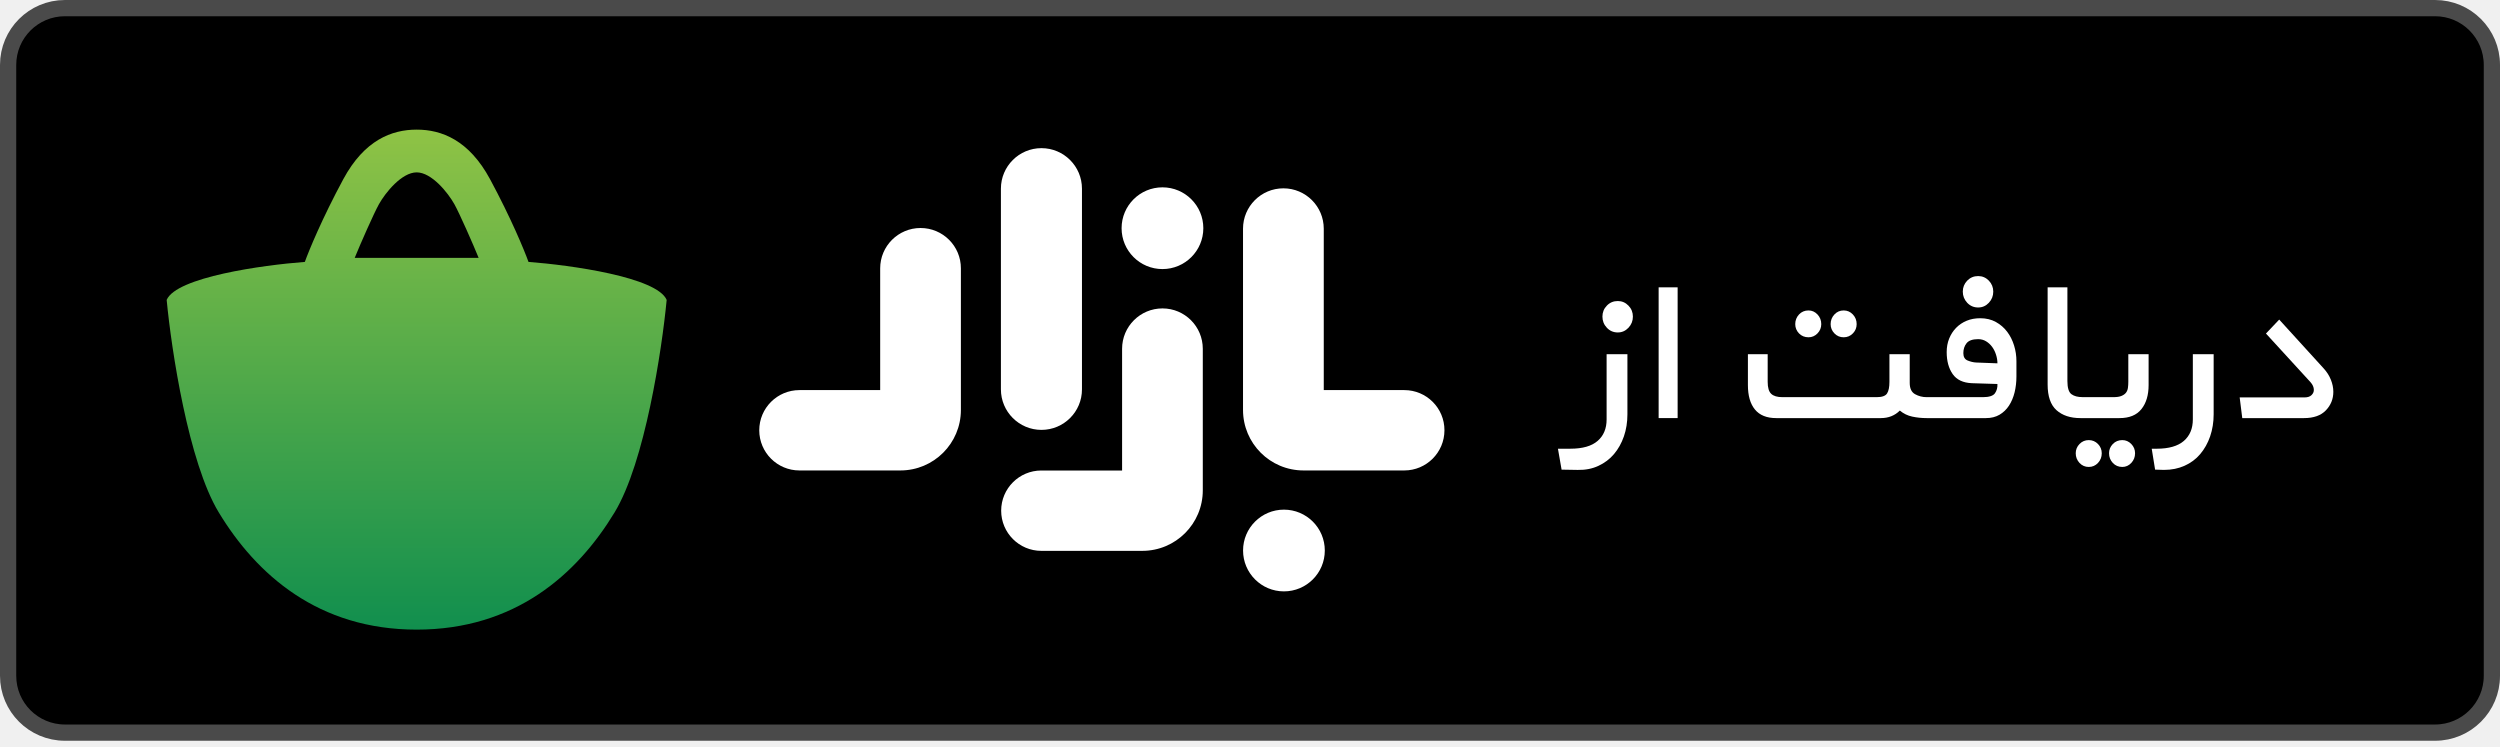
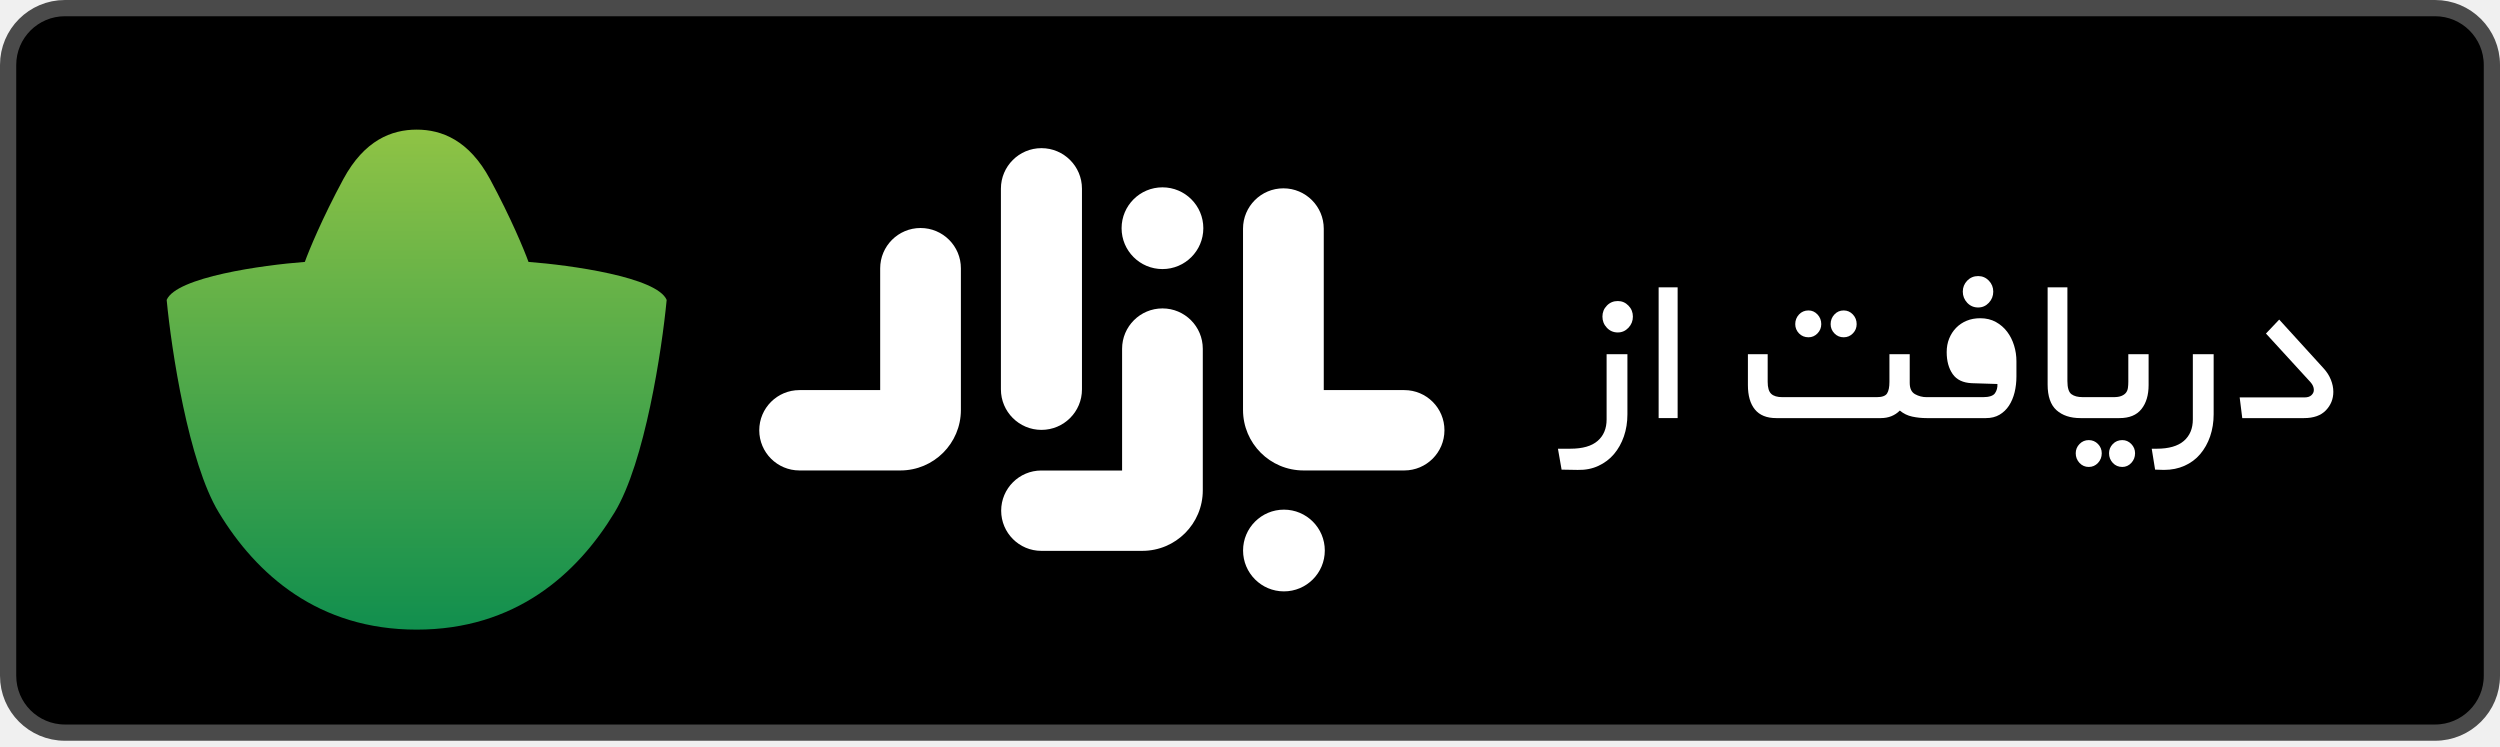
<svg xmlns="http://www.w3.org/2000/svg" width="154" height="46" viewBox="0 0 154 46" fill="none">
  <rect x="0.5" y="0.5" width="153" height="44.63" rx="3.5" fill="black" stroke="#4A4A4A" />
-   <path fill-rule="evenodd" clip-rule="evenodd" d="M32.555 16.134C35.144 16.329 40.47 17.071 41.067 18.475C40.774 21.553 39.724 28.48 37.864 31.555C35.538 35.4 31.721 38.785 25.667 38.785C19.612 38.785 15.795 35.4 13.47 31.555C11.609 28.48 10.559 21.553 10.267 18.475C10.863 17.071 16.19 16.329 18.778 16.134C19.027 15.438 19.849 13.443 21.148 11.036C22.446 8.629 24.131 7.985 25.667 7.985C27.202 7.985 28.887 8.629 30.186 11.036C31.484 13.443 32.306 15.438 32.555 16.134ZM25.667 10.618C26.588 10.618 27.597 11.872 27.992 12.582C28.308 13.151 29.133 15.02 29.484 15.884H21.85C22.201 15.02 23.025 13.151 23.341 12.582C23.736 11.872 24.745 10.618 25.667 10.618Z" fill="url(#paint0_linear)" />
+   <path fillRule="evenodd" clipRule="evenodd" d="M32.555 16.134C35.144 16.329 40.47 17.071 41.067 18.475C40.774 21.553 39.724 28.48 37.864 31.555C35.538 35.4 31.721 38.785 25.667 38.785C19.612 38.785 15.795 35.4 13.47 31.555C11.609 28.48 10.559 21.553 10.267 18.475C10.863 17.071 16.19 16.329 18.778 16.134C19.027 15.438 19.849 13.443 21.148 11.036C22.446 8.629 24.131 7.985 25.667 7.985C27.202 7.985 28.887 8.629 30.186 11.036C31.484 13.443 32.306 15.438 32.555 16.134ZM25.667 10.618C26.588 10.618 27.597 11.872 27.992 12.582C28.308 13.151 29.133 15.02 29.484 15.884H21.85C22.201 15.02 23.025 13.151 23.341 12.582C23.736 11.872 24.745 10.618 25.667 10.618Z" fill="url(#paint0_linear)" />
  <path d="M121.181 17.287C121.001 17.475 120.908 17.701 120.908 17.965C120.908 18.23 121.001 18.459 121.181 18.652C121.364 18.845 121.588 18.941 121.854 18.941C122.112 18.941 122.331 18.845 122.513 18.652C122.693 18.459 122.785 18.23 122.785 17.965C122.785 17.701 122.693 17.475 122.513 17.287C122.331 17.1 122.112 17.006 121.854 17.006C121.588 17.006 121.364 17.1 121.181 17.287Z" fill="white" />
-   <path fill-rule="evenodd" clip-rule="evenodd" d="M118.791 25.755H118.683C118.371 25.755 118.076 25.724 117.793 25.663C117.51 25.603 117.255 25.479 117.03 25.291C116.72 25.6 116.33 25.755 115.86 25.755H109.417C108.83 25.755 108.392 25.578 108.104 25.225C107.814 24.872 107.671 24.371 107.671 23.72V21.819H108.889V23.522C108.889 23.875 108.96 24.12 109.105 24.258C109.248 24.396 109.481 24.465 109.801 24.465H115.604C115.935 24.465 116.149 24.387 116.245 24.233C116.342 24.079 116.389 23.843 116.389 23.522V21.819H117.639V23.588C117.639 23.93 117.749 24.161 117.969 24.283C118.188 24.404 118.425 24.465 118.683 24.465L122.144 24.465C122.529 24.465 122.777 24.385 122.889 24.225C123.002 24.065 123.052 23.875 123.042 23.654L121.471 23.605C120.926 23.583 120.53 23.395 120.285 23.043C120.039 22.69 119.916 22.238 119.916 21.686C119.916 21.389 119.965 21.114 120.067 20.86C120.17 20.606 120.311 20.385 120.493 20.198C120.675 20.011 120.891 19.864 121.142 19.76C121.393 19.655 121.674 19.603 121.984 19.603C122.346 19.603 122.668 19.681 122.945 19.834C123.223 19.988 123.456 20.19 123.643 20.438C123.83 20.686 123.97 20.967 124.067 21.281C124.164 21.595 124.212 21.918 124.212 22.249V23.191C124.212 23.533 124.174 23.858 124.1 24.167C124.023 24.477 123.909 24.749 123.755 24.986C123.6 25.224 123.404 25.41 123.17 25.548C122.935 25.686 122.657 25.755 122.336 25.755H118.81L118.791 25.755ZM122.953 21.843C123.012 22.025 123.042 22.206 123.042 22.381L121.727 22.331C121.556 22.322 121.383 22.279 121.206 22.207C121.03 22.136 120.942 21.984 120.942 21.752C120.942 21.51 121.009 21.306 121.142 21.141C121.276 20.975 121.512 20.892 121.854 20.892C122.037 20.892 122.2 20.937 122.344 21.025C122.489 21.114 122.612 21.226 122.713 21.364C122.815 21.502 122.895 21.662 122.953 21.843Z" fill="white" />
+   <path fillRule="evenodd" clipRule="evenodd" d="M118.791 25.755H118.683C118.371 25.755 118.076 25.724 117.793 25.663C117.51 25.603 117.255 25.479 117.03 25.291C116.72 25.6 116.33 25.755 115.86 25.755H109.417C108.83 25.755 108.392 25.578 108.104 25.225C107.814 24.872 107.671 24.371 107.671 23.72V21.819H108.889V23.522C108.889 23.875 108.96 24.12 109.105 24.258C109.248 24.396 109.481 24.465 109.801 24.465H115.604C115.935 24.465 116.149 24.387 116.245 24.233C116.342 24.079 116.389 23.843 116.389 23.522V21.819H117.639V23.588C117.639 23.93 117.749 24.161 117.969 24.283C118.188 24.404 118.425 24.465 118.683 24.465L122.144 24.465C122.529 24.465 122.777 24.385 122.889 24.225C123.002 24.065 123.052 23.875 123.042 23.654L121.471 23.605C120.926 23.583 120.53 23.395 120.285 23.043C120.039 22.69 119.916 22.238 119.916 21.686C119.916 21.389 119.965 21.114 120.067 20.86C120.17 20.606 120.311 20.385 120.493 20.198C120.675 20.011 120.891 19.864 121.142 19.76C121.393 19.655 121.674 19.603 121.984 19.603C122.346 19.603 122.668 19.681 122.945 19.834C123.223 19.988 123.456 20.19 123.643 20.438C123.83 20.686 123.97 20.967 124.067 21.281C124.164 21.595 124.212 21.918 124.212 22.249V23.191C124.212 23.533 124.174 23.858 124.1 24.167C124.023 24.477 123.909 24.749 123.755 24.986C123.6 25.224 123.404 25.41 123.17 25.548C122.935 25.686 122.657 25.755 122.336 25.755H118.81L118.791 25.755ZM122.953 21.843C123.012 22.025 123.042 22.206 123.042 22.381L121.727 22.331C121.556 22.322 121.383 22.279 121.206 22.207C121.03 22.136 120.942 21.984 120.942 21.752C120.942 21.51 121.009 21.306 121.142 21.141C121.276 20.975 121.512 20.892 121.854 20.892C122.037 20.892 122.2 20.937 122.344 21.025C122.489 21.114 122.612 21.226 122.713 21.364C122.815 21.502 122.895 21.662 122.953 21.843Z" fill="white" />
  <path d="M103.342 25.754H102.172V17.7H103.342V25.754Z" fill="white" />
  <path d="M98.983 18.826C98.8 19.013 98.71 19.239 98.71 19.503C98.71 19.768 98.8 19.997 98.983 20.19C99.164 20.383 99.389 20.479 99.656 20.479C99.912 20.479 100.13 20.383 100.313 20.19C100.495 19.997 100.586 19.768 100.586 19.503C100.586 19.239 100.495 19.013 100.313 18.826C100.13 18.638 99.912 18.544 99.656 18.544C99.389 18.544 99.164 18.638 98.983 18.826Z" fill="white" />
  <path d="M98.414 27.16C98.045 27.48 97.487 27.64 96.739 27.64H95.969L96.194 28.93L97.187 28.947C97.658 28.956 98.082 28.875 98.46 28.698C98.841 28.522 99.162 28.279 99.423 27.971C99.684 27.662 99.888 27.298 100.033 26.879C100.177 26.46 100.249 26.008 100.249 25.523V21.819H98.967V25.837C98.967 26.4 98.782 26.841 98.414 27.16Z" fill="white" />
  <path d="M112.767 19.966C112.767 19.735 112.845 19.536 113 19.371C113.154 19.206 113.345 19.123 113.569 19.123C113.794 19.123 113.982 19.206 114.137 19.371C114.293 19.536 114.37 19.735 114.37 19.966C114.37 20.187 114.293 20.377 114.137 20.537C113.982 20.697 113.794 20.777 113.569 20.777C113.345 20.777 113.154 20.697 113 20.537C112.845 20.377 112.767 20.187 112.767 19.966Z" fill="white" />
  <path d="M110.587 19.966C110.587 19.735 110.666 19.536 110.819 19.371C110.974 19.206 111.17 19.123 111.404 19.123C111.619 19.123 111.802 19.206 111.958 19.371C112.113 19.536 112.19 19.735 112.19 19.966C112.19 20.187 112.113 20.377 111.958 20.537C111.802 20.697 111.619 20.777 111.404 20.777C111.17 20.777 110.974 20.697 110.819 20.537C110.666 20.377 110.587 20.187 110.587 19.966Z" fill="white" />
  <path d="M128.155 25.755C127.534 25.755 127.044 25.592 126.68 25.267C126.317 24.942 126.134 24.414 126.134 23.688V17.701H127.352V23.473C127.352 23.89 127.436 24.162 127.602 24.283C127.768 24.404 127.995 24.463 128.283 24.463L130.19 24.464C130.392 24.464 130.556 24.441 130.679 24.39C130.802 24.34 130.895 24.274 130.96 24.192C131.024 24.108 131.064 24.009 131.08 23.893C131.096 23.778 131.104 23.654 131.104 23.523V21.819H132.354V23.72C132.354 24.337 132.207 24.832 131.913 25.2C131.618 25.571 131.168 25.755 130.558 25.755H128.571C128.558 25.755 128.545 25.755 128.532 25.755H128.155Z" fill="white" />
  <path d="M130.15 27.351C129.995 27.51 129.917 27.701 129.917 27.92C129.917 28.153 129.995 28.35 130.15 28.517C130.305 28.682 130.5 28.764 130.735 28.764C130.947 28.764 131.133 28.682 131.288 28.517C131.443 28.35 131.52 28.153 131.52 27.92C131.52 27.701 131.443 27.51 131.288 27.351C131.133 27.191 130.947 27.11 130.735 27.11C130.5 27.11 130.305 27.191 130.15 27.351Z" fill="white" />
  <path d="M128.098 27.351C127.943 27.51 127.865 27.701 127.865 27.92C127.865 28.153 127.943 28.35 128.098 28.517C128.253 28.682 128.443 28.764 128.666 28.764C128.891 28.764 129.081 28.682 129.236 28.517C129.39 28.35 129.468 28.153 129.468 27.92C129.468 27.701 129.39 27.51 129.236 27.351C129.081 27.191 128.891 27.11 128.666 27.11C128.443 27.11 128.253 27.191 128.098 27.351Z" fill="white" />
  <path d="M134.526 27.16C134.893 26.841 135.079 26.399 135.079 25.837V21.82H136.361V25.524C136.361 26.008 136.287 26.46 136.145 26.879C136 27.299 135.796 27.661 135.535 27.97C135.274 28.279 134.952 28.519 134.572 28.689C134.194 28.86 133.77 28.946 133.299 28.946L132.754 28.929L132.546 27.641H132.851C133.599 27.641 134.157 27.48 134.526 27.16Z" fill="white" />
  <path d="M137.964 24.481L138.123 25.755H141.924C142.521 25.755 142.973 25.595 143.277 25.274C143.581 24.956 143.733 24.575 143.733 24.134C143.733 23.89 143.683 23.643 143.581 23.39C143.481 23.136 143.327 22.899 143.124 22.679L140.399 19.686L139.583 20.546L142.324 23.539C142.462 23.693 142.533 23.853 142.533 24.018C142.533 24.14 142.485 24.247 142.387 24.341C142.291 24.435 142.148 24.481 141.954 24.481H137.964Z" fill="white" />
  <path d="M61.656 23.984C61.656 25.362 62.775 26.481 64.153 26.481C65.534 26.481 66.652 25.362 66.649 23.984V11.622C66.649 10.244 65.531 9.126 64.153 9.126C62.775 9.126 61.656 10.244 61.656 11.622V23.984Z" fill="white" />
  <path d="M81.544 24.03H86.506C87.872 24.03 88.981 25.136 88.978 26.505C88.978 27.871 87.869 28.98 86.503 28.98H80.297C78.238 28.98 76.57 27.312 76.57 25.252V14.088C76.57 12.713 77.685 11.601 79.057 11.601C80.432 11.601 81.544 12.716 81.544 14.088V24.03Z" fill="white" />
  <path d="M54.219 16.532C54.219 15.157 55.335 14.045 56.706 14.045C58.078 14.045 59.194 15.157 59.191 16.532V25.252C59.191 27.312 57.522 28.98 55.463 28.98H49.245C47.879 28.98 46.77 27.871 46.77 26.505C46.77 25.139 47.879 24.03 49.245 24.03H54.219V16.532Z" fill="white" />
  <path d="M71.608 18.998C70.236 18.998 69.121 20.11 69.121 21.485V28.983H64.146C62.781 28.983 61.672 30.092 61.672 31.458C61.672 32.824 62.781 33.933 64.146 33.933H70.364C72.424 33.933 74.092 32.265 74.092 30.205V21.485C74.092 20.11 72.98 18.998 71.608 18.998Z" fill="white" />
  <path d="M71.608 16.575C72.998 16.575 74.125 15.448 74.125 14.057C74.125 12.667 72.998 11.54 71.608 11.54C70.217 11.54 69.09 12.667 69.09 14.057C69.09 15.448 70.217 16.575 71.608 16.575Z" fill="white" />
  <path d="M81.608 33.911C81.608 35.302 80.481 36.429 79.09 36.429C77.7 36.429 76.573 35.302 76.573 33.911C76.573 32.521 77.7 31.394 79.09 31.394C80.481 31.394 81.608 32.521 81.608 33.911Z" fill="white" />
  <defs>
    <linearGradient id="paint0_linear" x1="25.667" y1="7.985" x2="25.667" y2="38.785" gradientUnits="userSpaceOnUse">
      <stop stop-color="#8FC345" />
      <stop offset="1" stop-color="#118F4E" />
    </linearGradient>
  </defs>
</svg>
